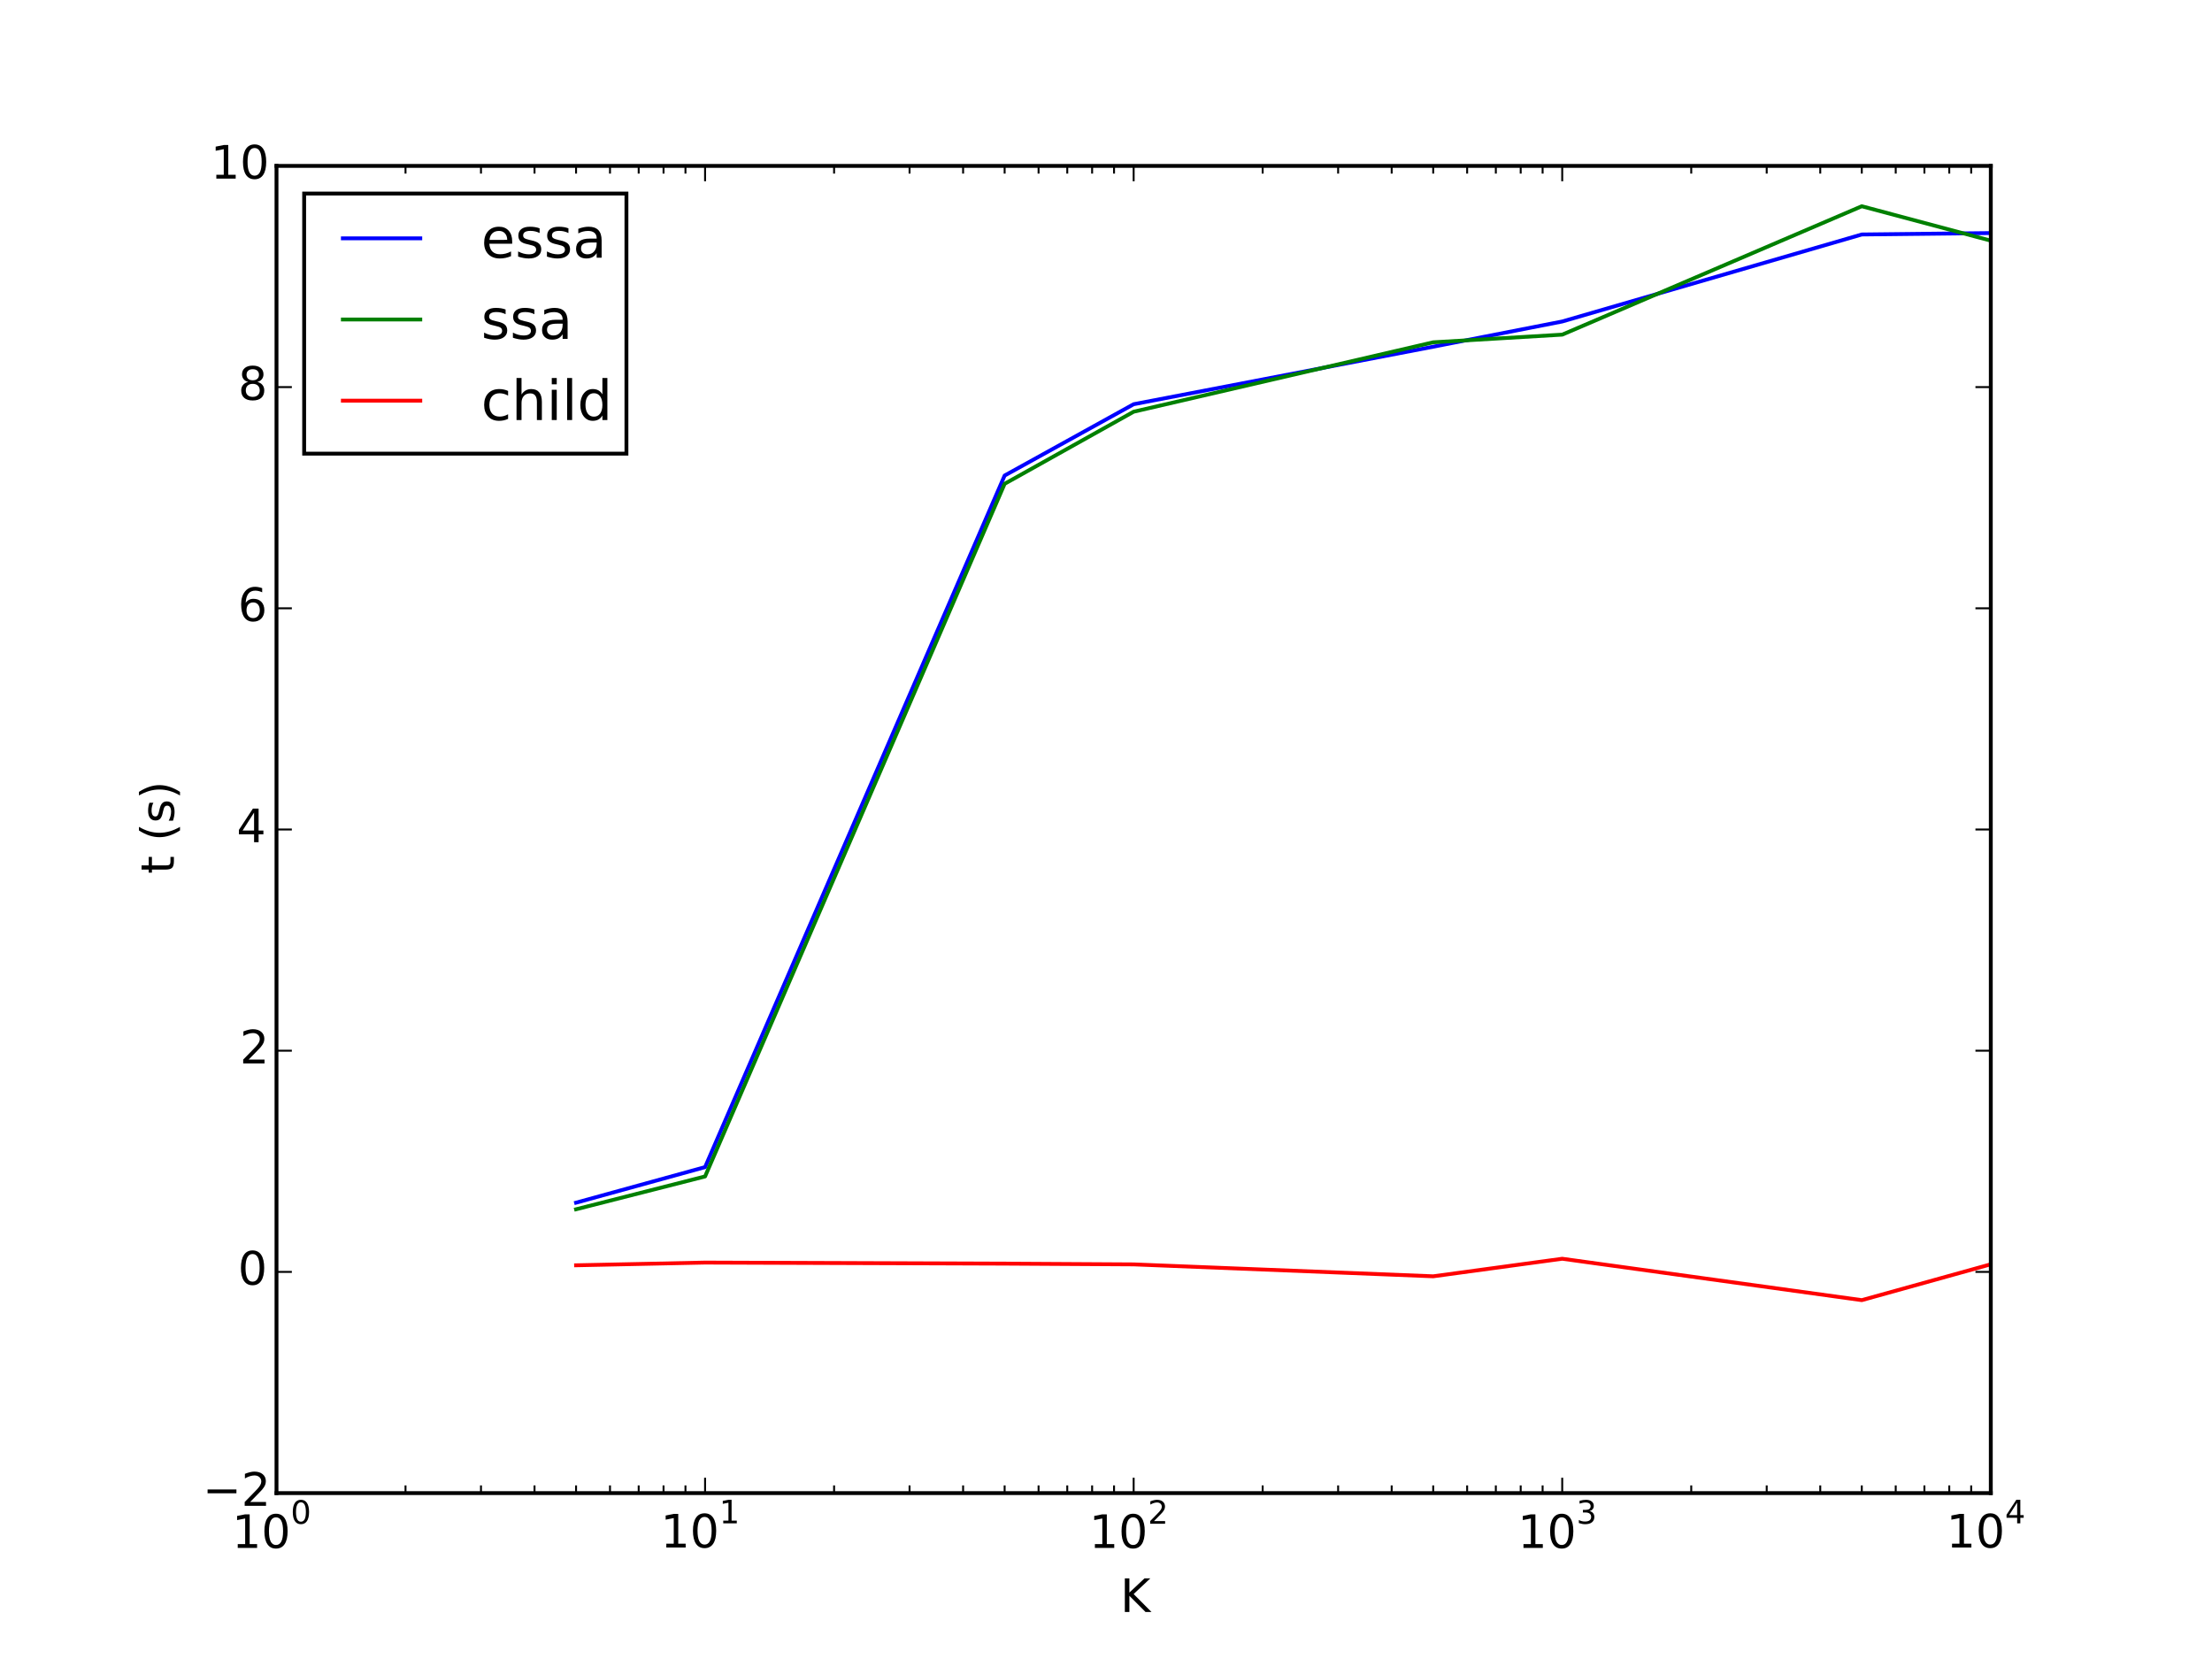
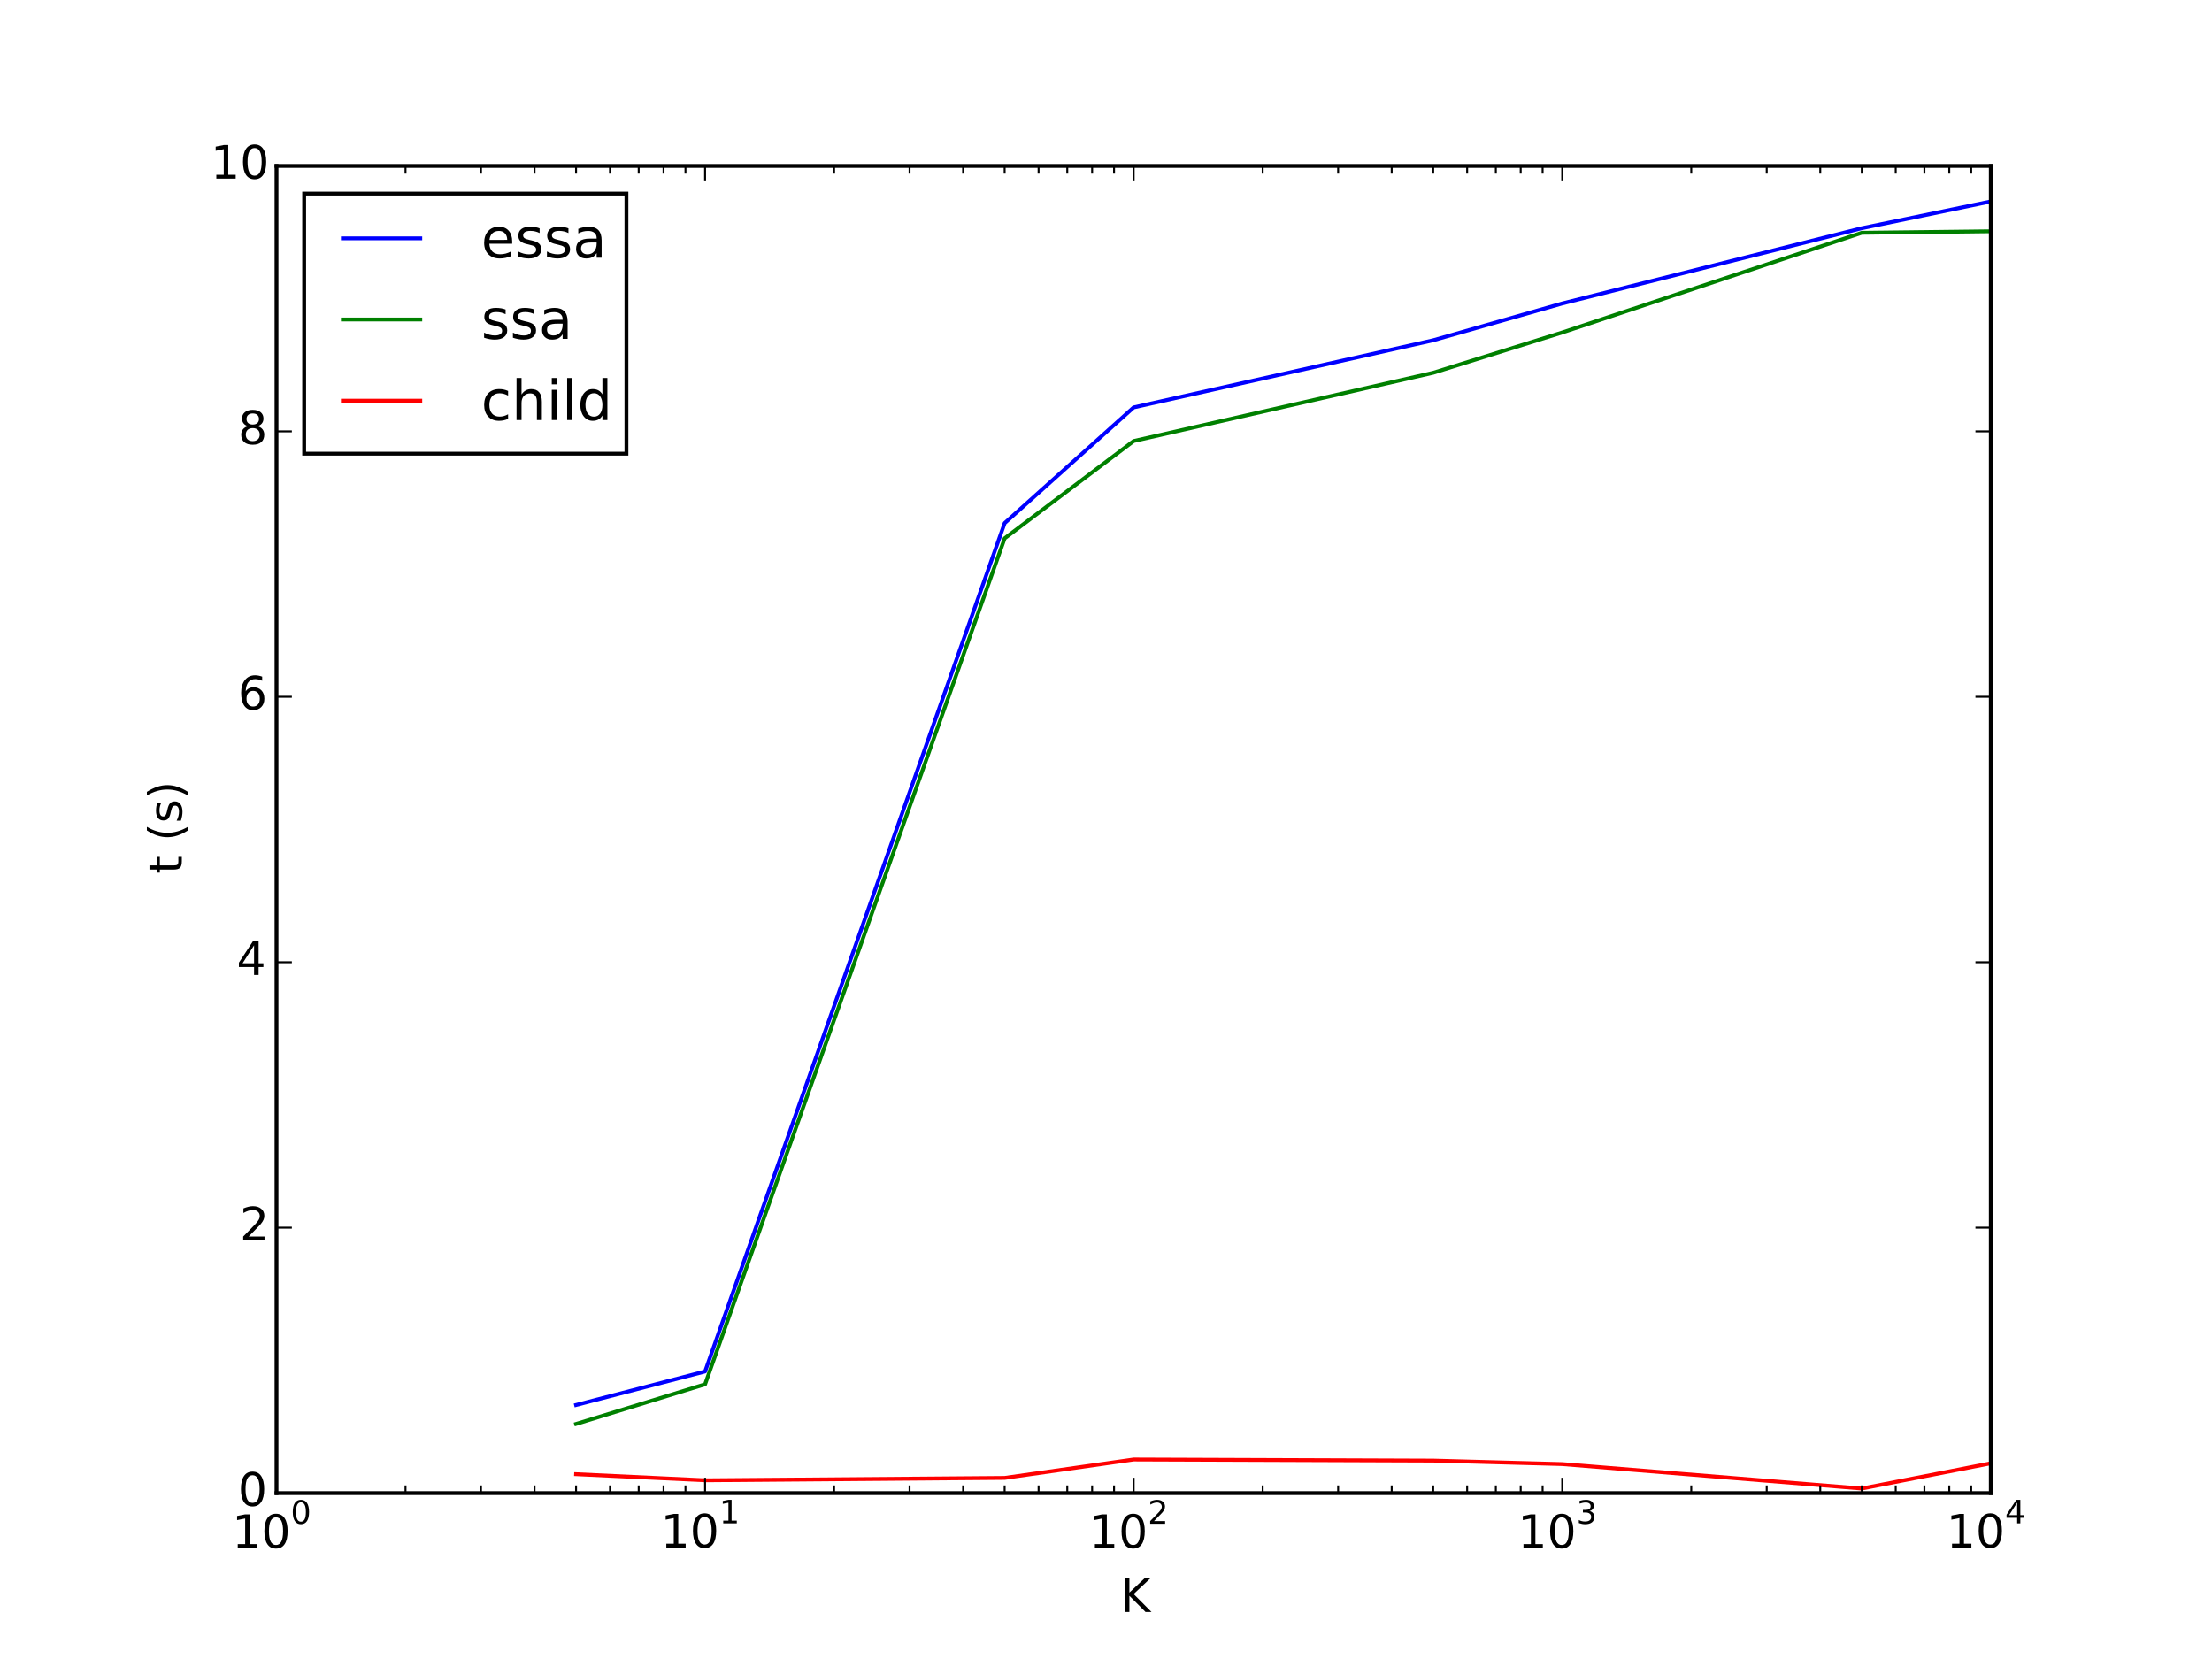
<svg xmlns="http://www.w3.org/2000/svg" xmlns:xlink="http://www.w3.org/1999/xlink" height="432pt" version="1.1" viewBox="0 0 576 432" width="576pt">
  <defs>
    <style type="text/css">
*{stroke-linecap:butt;stroke-linejoin:round;}
  </style>
  </defs>
  <g id="figure_1">
    <g id="patch_1">
      <path d=" M0 432 L576 432 L576 0 L0 0 z " style="fill:#ffffff;" />
    </g>
    <g id="axes_1">
      <g id="patch_2">
        <path d=" M72 388.8 L518.4 388.8 L518.4 43.2 L72 43.2 z " style="fill:#ffffff;" />
      </g>
      <g id="line2d_1">
-         <path clip-path="url(#p7ff5b81e1d)" d=" M150.005 313.174 L183.6 303.915 L261.605 123.83 L295.2 105.256 L373.205 90.282 L406.8 83.716 L484.805 61.059 L518.4 60.687" style="fill:none;stroke:#0000ff;stroke-linecap:square;" />
+         <path clip-path="url(#p7ff5b81e1d)" d=" M150.005 365.858 L183.6 357.129 L261.605 136.221 L295.2 106.087 L373.205 88.605 L406.8 79.021 L484.805 59.424 L518.4 52.457" style="fill:none;stroke:#0000ff;stroke-linecap:square;" />
      </g>
      <g id="line2d_2">
-         <path clip-path="url(#p7ff5b81e1d)" d=" M150.005 314.895 L183.6 306.343 L261.605 125.982 L295.2 107.21 L373.205 89.135 L406.8 87.14 L484.805 53.705 L518.4 62.667" style="fill:none;stroke:#008000;stroke-linecap:square;" />
+         <path clip-path="url(#p7ff5b81e1d)" d=" M150.005 370.789 L183.6 360.468 L261.605 140.182 L295.2 114.839 L373.205 97.067 L406.8 86.577 L484.805 60.617 L518.4 60.222" style="fill:none;stroke:#008000;stroke-linecap:square;" />
      </g>
      <g id="line2d_3">
-         <path clip-path="url(#p7ff5b81e1d)" d=" M150.005 329.479 L183.6 328.772 L261.605 329.049 L295.2 329.245 L373.205 332.347 L406.8 327.775 L484.805 338.555 L518.4 329.219" style="fill:none;stroke:#ff0000;stroke-linecap:square;" />
+         <path clip-path="url(#p7ff5b81e1d)" d=" M150.005 383.869 L183.6 385.461 L261.605 384.839 L295.2 380.048 L373.205 380.337 L406.8 381.244 L484.805 387.607 L518.4 381.035" style="fill:none;stroke:#ff0000;stroke-linecap:square;" />
      </g>
      <g id="patch_3">
        <path d=" M72 43.2 L518.4 43.2" style="fill:none;stroke:#000000;stroke-linecap:square;stroke-linejoin:miter;" />
      </g>
      <g id="patch_4">
        <path d=" M518.4 388.8 L518.4 43.2" style="fill:none;stroke:#000000;stroke-linecap:square;stroke-linejoin:miter;" />
      </g>
      <g id="patch_5">
        <path d=" M72 388.8 L518.4 388.8" style="fill:none;stroke:#000000;stroke-linecap:square;stroke-linejoin:miter;" />
      </g>
      <g id="patch_6">
        <path d=" M72 388.8 L72 43.2" style="fill:none;stroke:#000000;stroke-linecap:square;stroke-linejoin:miter;" />
      </g>
      <g id="matplotlib.axis_1">
        <g id="xtick_1">
          <g id="line2d_4">
            <defs>
              <path d=" M0 0 L0 -4" id="m93b0483c22" style="stroke:#000000;stroke-width:0.5;" />
            </defs>
            <g>
              <use style="stroke:#000000;stroke-width:0.5;" x="72.0" xlink:href="#m93b0483c22" y="388.8" />
            </g>
          </g>
          <g id="line2d_5">
            <defs>
              <path d=" M0 0 L0 4" id="m741efc42ff" style="stroke:#000000;stroke-width:0.5;" />
            </defs>
            <g>
              <use style="stroke:#000000;stroke-width:0.5;" x="72.0" xlink:href="#m741efc42ff" y="43.2" />
            </g>
          </g>
          <g id="text_1">
            <defs>
              <path d=" M31.781 66.406 Q24.172 66.406 20.328 58.906 Q16.5 51.422 16.5 36.375 Q16.5 21.391 20.328 13.891 Q24.172 6.391 31.781 6.391 Q39.453 6.391 43.281 13.891 Q47.125 21.391 47.125 36.375 Q47.125 51.422 43.281 58.906 Q39.453 66.406 31.781 66.406 M31.781 74.219 Q44.047 74.219 50.516 64.516 Q56.984 54.828 56.984 36.375 Q56.984 17.969 50.516 8.266 Q44.047 -1.422 31.781 -1.422 Q19.531 -1.422 13.062 8.266 Q6.594 17.969 6.594 36.375 Q6.594 54.828 13.062 64.516 Q19.531 74.219 31.781 74.219" id="BitstreamVeraSans-Roman-30" />
              <path d=" M12.406 8.297 L28.516 8.297 L28.516 63.922 L10.984 60.406 L10.984 69.391 L28.422 72.906 L38.281 72.906 L38.281 8.297 L54.391 8.297 L54.391 0 L12.406 0 z " id="BitstreamVeraSans-Roman-31" />
            </defs>
            <g transform="translate(60.42 403.1444)scale(0.12 -0.12)">
              <use transform="translate(0.0 0.546875)" xlink:href="#BitstreamVeraSans-Roman-31" />
              <use transform="translate(63.62305 0.546875)" xlink:href="#BitstreamVeraSans-Roman-30" />
              <use transform="translate(127.2461 53.04688)scale(0.7)" xlink:href="#BitstreamVeraSans-Roman-30" />
            </g>
          </g>
        </g>
        <g id="xtick_2">
          <g id="line2d_6">
            <g>
              <use style="stroke:#000000;stroke-width:0.5;" x="183.6" xlink:href="#m93b0483c22" y="388.8" />
            </g>
          </g>
          <g id="line2d_7">
            <g>
              <use style="stroke:#000000;stroke-width:0.5;" x="183.6" xlink:href="#m741efc42ff" y="43.2" />
            </g>
          </g>
          <g id="text_2">
            <g transform="translate(172.02 403.0244)scale(0.12 -0.12)">
              <use transform="translate(0.0 0.465625)" xlink:href="#BitstreamVeraSans-Roman-31" />
              <use transform="translate(63.62305 0.465625)" xlink:href="#BitstreamVeraSans-Roman-30" />
              <use transform="translate(127.2461 52.96563)scale(0.7)" xlink:href="#BitstreamVeraSans-Roman-31" />
            </g>
          </g>
        </g>
        <g id="xtick_3">
          <g id="line2d_8">
            <g>
              <use style="stroke:#000000;stroke-width:0.5;" x="295.2" xlink:href="#m93b0483c22" y="388.8" />
            </g>
          </g>
          <g id="line2d_9">
            <g>
              <use style="stroke:#000000;stroke-width:0.5;" x="295.2" xlink:href="#m741efc42ff" y="43.2" />
            </g>
          </g>
          <g id="text_3">
            <defs>
              <path d=" M19.188 8.297 L53.609 8.297 L53.609 0 L7.328 0 L7.328 8.297 Q12.938 14.109 22.625 23.891 Q32.328 33.688 34.812 36.531 Q39.547 41.844 41.422 45.531 Q43.312 49.219 43.312 52.781 Q43.312 58.594 39.234 62.25 Q35.156 65.922 28.609 65.922 Q23.969 65.922 18.812 64.312 Q13.672 62.703 7.812 59.422 L7.812 69.391 Q13.766 71.781 18.938 73 Q24.125 74.219 28.422 74.219 Q39.75 74.219 46.484 68.547 Q53.219 62.891 53.219 53.422 Q53.219 48.922 51.531 44.891 Q49.859 40.875 45.406 35.406 Q44.188 33.984 37.641 27.219 Q31.109 20.453 19.188 8.297" id="BitstreamVeraSans-Roman-32" />
            </defs>
            <g transform="translate(283.62 403.1444)scale(0.12 -0.12)">
              <use transform="translate(0.0 0.546875)" xlink:href="#BitstreamVeraSans-Roman-31" />
              <use transform="translate(63.62305 0.546875)" xlink:href="#BitstreamVeraSans-Roman-30" />
              <use transform="translate(127.2461 53.04688)scale(0.7)" xlink:href="#BitstreamVeraSans-Roman-32" />
            </g>
          </g>
        </g>
        <g id="xtick_4">
          <g id="line2d_10">
            <g>
              <use style="stroke:#000000;stroke-width:0.5;" x="406.8" xlink:href="#m93b0483c22" y="388.8" />
            </g>
          </g>
          <g id="line2d_11">
            <g>
              <use style="stroke:#000000;stroke-width:0.5;" x="406.8" xlink:href="#m741efc42ff" y="43.2" />
            </g>
          </g>
          <g id="text_4">
            <defs>
              <path d=" M40.578 39.312 Q47.656 37.797 51.625 33 Q55.609 28.219 55.609 21.188 Q55.609 10.406 48.188 4.484 Q40.766 -1.422 27.094 -1.422 Q22.516 -1.422 17.656 -0.516 Q12.797 0.391 7.625 2.203 L7.625 11.719 Q11.719 9.328 16.594 8.109 Q21.484 6.891 26.812 6.891 Q36.078 6.891 40.938 10.547 Q45.797 14.203 45.797 21.188 Q45.797 27.641 41.281 31.266 Q36.766 34.906 28.719 34.906 L20.219 34.906 L20.219 43.016 L29.109 43.016 Q36.375 43.016 40.234 45.922 Q44.094 48.828 44.094 54.297 Q44.094 59.906 40.109 62.906 Q36.141 65.922 28.719 65.922 Q24.656 65.922 20.016 65.031 Q15.375 64.156 9.812 62.312 L9.812 71.094 Q15.438 72.656 20.344 73.438 Q25.25 74.219 29.594 74.219 Q40.828 74.219 47.359 69.109 Q53.906 64.016 53.906 55.328 Q53.906 49.266 50.438 45.094 Q46.969 40.922 40.578 39.312" id="BitstreamVeraSans-Roman-33" />
            </defs>
            <g transform="translate(395.22 403.1444)scale(0.12 -0.12)">
              <use transform="translate(0.0 0.546875)" xlink:href="#BitstreamVeraSans-Roman-31" />
              <use transform="translate(63.62305 0.546875)" xlink:href="#BitstreamVeraSans-Roman-30" />
              <use transform="translate(127.2461 53.04688)scale(0.7)" xlink:href="#BitstreamVeraSans-Roman-33" />
            </g>
          </g>
        </g>
        <g id="xtick_5">
          <g id="line2d_12">
            <g>
              <use style="stroke:#000000;stroke-width:0.5;" x="518.4" xlink:href="#m93b0483c22" y="388.8" />
            </g>
          </g>
          <g id="line2d_13">
            <g>
              <use style="stroke:#000000;stroke-width:0.5;" x="518.4" xlink:href="#m741efc42ff" y="43.2" />
            </g>
          </g>
          <g id="text_5">
            <defs>
              <path d=" M37.797 64.312 L12.891 25.391 L37.797 25.391 z  M35.203 72.906 L47.609 72.906 L47.609 25.391 L58.016 25.391 L58.016 17.188 L47.609 17.188 L47.609 0 L37.797 0 L37.797 17.188 L4.891 17.188 L4.891 26.703 z " id="BitstreamVeraSans-Roman-34" />
            </defs>
            <g transform="translate(506.82 403.0244)scale(0.12 -0.12)">
              <use transform="translate(0.0 0.465625)" xlink:href="#BitstreamVeraSans-Roman-31" />
              <use transform="translate(63.62305 0.465625)" xlink:href="#BitstreamVeraSans-Roman-30" />
              <use transform="translate(127.2461 52.96563)scale(0.7)" xlink:href="#BitstreamVeraSans-Roman-34" />
            </g>
          </g>
        </g>
        <g id="xtick_6">
          <g id="line2d_14">
            <defs>
              <path d=" M0 0 L0 -2" id="m177f7580d0" style="stroke:#000000;stroke-width:0.5;" />
            </defs>
            <g>
              <use style="stroke:#000000;stroke-width:0.5;" x="105.595" xlink:href="#m177f7580d0" y="388.8" />
            </g>
          </g>
          <g id="line2d_15">
            <defs>
              <path d=" M0 0 L0 2" id="m5284c7e2a0" style="stroke:#000000;stroke-width:0.5;" />
            </defs>
            <g>
              <use style="stroke:#000000;stroke-width:0.5;" x="105.595" xlink:href="#m5284c7e2a0" y="43.2" />
            </g>
          </g>
        </g>
        <g id="xtick_7">
          <g id="line2d_16">
            <g>
              <use style="stroke:#000000;stroke-width:0.5;" x="125.247" xlink:href="#m177f7580d0" y="388.8" />
            </g>
          </g>
          <g id="line2d_17">
            <g>
              <use style="stroke:#000000;stroke-width:0.5;" x="125.247" xlink:href="#m5284c7e2a0" y="43.2" />
            </g>
          </g>
        </g>
        <g id="xtick_8">
          <g id="line2d_18">
            <g>
              <use style="stroke:#000000;stroke-width:0.5;" x="139.19" xlink:href="#m177f7580d0" y="388.8" />
            </g>
          </g>
          <g id="line2d_19">
            <g>
              <use style="stroke:#000000;stroke-width:0.5;" x="139.19" xlink:href="#m5284c7e2a0" y="43.2" />
            </g>
          </g>
        </g>
        <g id="xtick_9">
          <g id="line2d_20">
            <g>
              <use style="stroke:#000000;stroke-width:0.5;" x="150.005" xlink:href="#m177f7580d0" y="388.8" />
            </g>
          </g>
          <g id="line2d_21">
            <g>
              <use style="stroke:#000000;stroke-width:0.5;" x="150.005" xlink:href="#m5284c7e2a0" y="43.2" />
            </g>
          </g>
        </g>
        <g id="xtick_10">
          <g id="line2d_22">
            <g>
              <use style="stroke:#000000;stroke-width:0.5;" x="158.842" xlink:href="#m177f7580d0" y="388.8" />
            </g>
          </g>
          <g id="line2d_23">
            <g>
              <use style="stroke:#000000;stroke-width:0.5;" x="158.842" xlink:href="#m5284c7e2a0" y="43.2" />
            </g>
          </g>
        </g>
        <g id="xtick_11">
          <g id="line2d_24">
            <g>
              <use style="stroke:#000000;stroke-width:0.5;" x="166.313" xlink:href="#m177f7580d0" y="388.8" />
            </g>
          </g>
          <g id="line2d_25">
            <g>
              <use style="stroke:#000000;stroke-width:0.5;" x="166.313" xlink:href="#m5284c7e2a0" y="43.2" />
            </g>
          </g>
        </g>
        <g id="xtick_12">
          <g id="line2d_26">
            <g>
              <use style="stroke:#000000;stroke-width:0.5;" x="172.785" xlink:href="#m177f7580d0" y="388.8" />
            </g>
          </g>
          <g id="line2d_27">
            <g>
              <use style="stroke:#000000;stroke-width:0.5;" x="172.785" xlink:href="#m5284c7e2a0" y="43.2" />
            </g>
          </g>
        </g>
        <g id="xtick_13">
          <g id="line2d_28">
            <g>
              <use style="stroke:#000000;stroke-width:0.5;" x="178.493" xlink:href="#m177f7580d0" y="388.8" />
            </g>
          </g>
          <g id="line2d_29">
            <g>
              <use style="stroke:#000000;stroke-width:0.5;" x="178.493" xlink:href="#m5284c7e2a0" y="43.2" />
            </g>
          </g>
        </g>
        <g id="xtick_14">
          <g id="line2d_30">
            <g>
              <use style="stroke:#000000;stroke-width:0.5;" x="217.195" xlink:href="#m177f7580d0" y="388.8" />
            </g>
          </g>
          <g id="line2d_31">
            <g>
              <use style="stroke:#000000;stroke-width:0.5;" x="217.195" xlink:href="#m5284c7e2a0" y="43.2" />
            </g>
          </g>
        </g>
        <g id="xtick_15">
          <g id="line2d_32">
            <g>
              <use style="stroke:#000000;stroke-width:0.5;" x="236.847" xlink:href="#m177f7580d0" y="388.8" />
            </g>
          </g>
          <g id="line2d_33">
            <g>
              <use style="stroke:#000000;stroke-width:0.5;" x="236.847" xlink:href="#m5284c7e2a0" y="43.2" />
            </g>
          </g>
        </g>
        <g id="xtick_16">
          <g id="line2d_34">
            <g>
              <use style="stroke:#000000;stroke-width:0.5;" x="250.79" xlink:href="#m177f7580d0" y="388.8" />
            </g>
          </g>
          <g id="line2d_35">
            <g>
              <use style="stroke:#000000;stroke-width:0.5;" x="250.79" xlink:href="#m5284c7e2a0" y="43.2" />
            </g>
          </g>
        </g>
        <g id="xtick_17">
          <g id="line2d_36">
            <g>
              <use style="stroke:#000000;stroke-width:0.5;" x="261.605" xlink:href="#m177f7580d0" y="388.8" />
            </g>
          </g>
          <g id="line2d_37">
            <g>
              <use style="stroke:#000000;stroke-width:0.5;" x="261.605" xlink:href="#m5284c7e2a0" y="43.2" />
            </g>
          </g>
        </g>
        <g id="xtick_18">
          <g id="line2d_38">
            <g>
              <use style="stroke:#000000;stroke-width:0.5;" x="270.442" xlink:href="#m177f7580d0" y="388.8" />
            </g>
          </g>
          <g id="line2d_39">
            <g>
              <use style="stroke:#000000;stroke-width:0.5;" x="270.442" xlink:href="#m5284c7e2a0" y="43.2" />
            </g>
          </g>
        </g>
        <g id="xtick_19">
          <g id="line2d_40">
            <g>
              <use style="stroke:#000000;stroke-width:0.5;" x="277.913" xlink:href="#m177f7580d0" y="388.8" />
            </g>
          </g>
          <g id="line2d_41">
            <g>
              <use style="stroke:#000000;stroke-width:0.5;" x="277.913" xlink:href="#m5284c7e2a0" y="43.2" />
            </g>
          </g>
        </g>
        <g id="xtick_20">
          <g id="line2d_42">
            <g>
              <use style="stroke:#000000;stroke-width:0.5;" x="284.385" xlink:href="#m177f7580d0" y="388.8" />
            </g>
          </g>
          <g id="line2d_43">
            <g>
              <use style="stroke:#000000;stroke-width:0.5;" x="284.385" xlink:href="#m5284c7e2a0" y="43.2" />
            </g>
          </g>
        </g>
        <g id="xtick_21">
          <g id="line2d_44">
            <g>
              <use style="stroke:#000000;stroke-width:0.5;" x="290.093" xlink:href="#m177f7580d0" y="388.8" />
            </g>
          </g>
          <g id="line2d_45">
            <g>
              <use style="stroke:#000000;stroke-width:0.5;" x="290.093" xlink:href="#m5284c7e2a0" y="43.2" />
            </g>
          </g>
        </g>
        <g id="xtick_22">
          <g id="line2d_46">
            <g>
              <use style="stroke:#000000;stroke-width:0.5;" x="328.795" xlink:href="#m177f7580d0" y="388.8" />
            </g>
          </g>
          <g id="line2d_47">
            <g>
              <use style="stroke:#000000;stroke-width:0.5;" x="328.795" xlink:href="#m5284c7e2a0" y="43.2" />
            </g>
          </g>
        </g>
        <g id="xtick_23">
          <g id="line2d_48">
            <g>
              <use style="stroke:#000000;stroke-width:0.5;" x="348.447" xlink:href="#m177f7580d0" y="388.8" />
            </g>
          </g>
          <g id="line2d_49">
            <g>
              <use style="stroke:#000000;stroke-width:0.5;" x="348.447" xlink:href="#m5284c7e2a0" y="43.2" />
            </g>
          </g>
        </g>
        <g id="xtick_24">
          <g id="line2d_50">
            <g>
              <use style="stroke:#000000;stroke-width:0.5;" x="362.39" xlink:href="#m177f7580d0" y="388.8" />
            </g>
          </g>
          <g id="line2d_51">
            <g>
              <use style="stroke:#000000;stroke-width:0.5;" x="362.39" xlink:href="#m5284c7e2a0" y="43.2" />
            </g>
          </g>
        </g>
        <g id="xtick_25">
          <g id="line2d_52">
            <g>
              <use style="stroke:#000000;stroke-width:0.5;" x="373.205" xlink:href="#m177f7580d0" y="388.8" />
            </g>
          </g>
          <g id="line2d_53">
            <g>
              <use style="stroke:#000000;stroke-width:0.5;" x="373.205" xlink:href="#m5284c7e2a0" y="43.2" />
            </g>
          </g>
        </g>
        <g id="xtick_26">
          <g id="line2d_54">
            <g>
              <use style="stroke:#000000;stroke-width:0.5;" x="382.042" xlink:href="#m177f7580d0" y="388.8" />
            </g>
          </g>
          <g id="line2d_55">
            <g>
              <use style="stroke:#000000;stroke-width:0.5;" x="382.042" xlink:href="#m5284c7e2a0" y="43.2" />
            </g>
          </g>
        </g>
        <g id="xtick_27">
          <g id="line2d_56">
            <g>
              <use style="stroke:#000000;stroke-width:0.5;" x="389.513" xlink:href="#m177f7580d0" y="388.8" />
            </g>
          </g>
          <g id="line2d_57">
            <g>
              <use style="stroke:#000000;stroke-width:0.5;" x="389.513" xlink:href="#m5284c7e2a0" y="43.2" />
            </g>
          </g>
        </g>
        <g id="xtick_28">
          <g id="line2d_58">
            <g>
              <use style="stroke:#000000;stroke-width:0.5;" x="395.985" xlink:href="#m177f7580d0" y="388.8" />
            </g>
          </g>
          <g id="line2d_59">
            <g>
              <use style="stroke:#000000;stroke-width:0.5;" x="395.985" xlink:href="#m5284c7e2a0" y="43.2" />
            </g>
          </g>
        </g>
        <g id="xtick_29">
          <g id="line2d_60">
            <g>
              <use style="stroke:#000000;stroke-width:0.5;" x="401.693" xlink:href="#m177f7580d0" y="388.8" />
            </g>
          </g>
          <g id="line2d_61">
            <g>
              <use style="stroke:#000000;stroke-width:0.5;" x="401.693" xlink:href="#m5284c7e2a0" y="43.2" />
            </g>
          </g>
        </g>
        <g id="xtick_30">
          <g id="line2d_62">
            <g>
              <use style="stroke:#000000;stroke-width:0.5;" x="440.395" xlink:href="#m177f7580d0" y="388.8" />
            </g>
          </g>
          <g id="line2d_63">
            <g>
              <use style="stroke:#000000;stroke-width:0.5;" x="440.395" xlink:href="#m5284c7e2a0" y="43.2" />
            </g>
          </g>
        </g>
        <g id="xtick_31">
          <g id="line2d_64">
            <g>
              <use style="stroke:#000000;stroke-width:0.5;" x="460.047" xlink:href="#m177f7580d0" y="388.8" />
            </g>
          </g>
          <g id="line2d_65">
            <g>
              <use style="stroke:#000000;stroke-width:0.5;" x="460.047" xlink:href="#m5284c7e2a0" y="43.2" />
            </g>
          </g>
        </g>
        <g id="xtick_32">
          <g id="line2d_66">
            <g>
              <use style="stroke:#000000;stroke-width:0.5;" x="473.99" xlink:href="#m177f7580d0" y="388.8" />
            </g>
          </g>
          <g id="line2d_67">
            <g>
              <use style="stroke:#000000;stroke-width:0.5;" x="473.99" xlink:href="#m5284c7e2a0" y="43.2" />
            </g>
          </g>
        </g>
        <g id="xtick_33">
          <g id="line2d_68">
            <g>
              <use style="stroke:#000000;stroke-width:0.5;" x="484.805" xlink:href="#m177f7580d0" y="388.8" />
            </g>
          </g>
          <g id="line2d_69">
            <g>
              <use style="stroke:#000000;stroke-width:0.5;" x="484.805" xlink:href="#m5284c7e2a0" y="43.2" />
            </g>
          </g>
        </g>
        <g id="xtick_34">
          <g id="line2d_70">
            <g>
              <use style="stroke:#000000;stroke-width:0.5;" x="493.642" xlink:href="#m177f7580d0" y="388.8" />
            </g>
          </g>
          <g id="line2d_71">
            <g>
              <use style="stroke:#000000;stroke-width:0.5;" x="493.642" xlink:href="#m5284c7e2a0" y="43.2" />
            </g>
          </g>
        </g>
        <g id="xtick_35">
          <g id="line2d_72">
            <g>
              <use style="stroke:#000000;stroke-width:0.5;" x="501.113" xlink:href="#m177f7580d0" y="388.8" />
            </g>
          </g>
          <g id="line2d_73">
            <g>
              <use style="stroke:#000000;stroke-width:0.5;" x="501.113" xlink:href="#m5284c7e2a0" y="43.2" />
            </g>
          </g>
        </g>
        <g id="xtick_36">
          <g id="line2d_74">
            <g>
              <use style="stroke:#000000;stroke-width:0.5;" x="507.585" xlink:href="#m177f7580d0" y="388.8" />
            </g>
          </g>
          <g id="line2d_75">
            <g>
              <use style="stroke:#000000;stroke-width:0.5;" x="507.585" xlink:href="#m5284c7e2a0" y="43.2" />
            </g>
          </g>
        </g>
        <g id="xtick_37">
          <g id="line2d_76">
            <g>
              <use style="stroke:#000000;stroke-width:0.5;" x="513.293" xlink:href="#m177f7580d0" y="388.8" />
            </g>
          </g>
          <g id="line2d_77">
            <g>
              <use style="stroke:#000000;stroke-width:0.5;" x="513.293" xlink:href="#m5284c7e2a0" y="43.2" />
            </g>
          </g>
        </g>
        <g id="text_6">
          <defs>
            <path d=" M9.812 72.906 L19.672 72.906 L19.672 42.094 L52.391 72.906 L65.094 72.906 L28.906 38.922 L67.672 0 L54.688 0 L19.672 35.109 L19.672 0 L9.812 0 z " id="BitstreamVeraSans-Roman-4b" />
          </defs>
          <g transform="translate(291.7284 419.7581)scale(0.12 -0.12)">
            <use xlink:href="#BitstreamVeraSans-Roman-4b" />
          </g>
        </g>
      </g>
      <g id="matplotlib.axis_2">
        <g id="ytick_1">
          <g id="line2d_78">
            <defs>
              <path d=" M0 0 L4 0" id="m728421d6d4" style="stroke:#000000;stroke-width:0.5;" />
            </defs>
            <g>
              <use style="stroke:#000000;stroke-width:0.5;" x="72.0" xlink:href="#m728421d6d4" y="388.8" />
            </g>
          </g>
          <g id="line2d_79">
            <defs>
              <path d=" M0 0 L-4 0" id="mcb0005524f" style="stroke:#000000;stroke-width:0.5;" />
            </defs>
            <g>
              <use style="stroke:#000000;stroke-width:0.5;" x="518.4" xlink:href="#mcb0005524f" y="388.8" />
            </g>
          </g>
          <g id="text_7">
-             <defs>
-               <path d=" M10.594 35.5 L73.188 35.5 L73.188 27.203 L10.594 27.203 z " id="BitstreamVeraSans-Roman-2212" />
-             </defs>
-             <g transform="translate(52.7825 392.1112)scale(0.12 -0.12)">
-               <use xlink:href="#BitstreamVeraSans-Roman-2212" />
-               <use x="83.789" xlink:href="#BitstreamVeraSans-Roman-32" />
+             <g transform="translate(61.95312 392.1112)scale(0.12 -0.12)">
+               <use xlink:href="#BitstreamVeraSans-Roman-30" />
            </g>
          </g>
        </g>
        <g id="ytick_2">
          <g id="line2d_80">
            <g>
-               <use style="stroke:#000000;stroke-width:0.5;" x="72.0" xlink:href="#m728421d6d4" y="331.2" />
+               <use style="stroke:#000000;stroke-width:0.5;" x="72.0" xlink:href="#m728421d6d4" y="319.68" />
            </g>
          </g>
          <g id="line2d_81">
            <g>
-               <use style="stroke:#000000;stroke-width:0.5;" x="518.4" xlink:href="#mcb0005524f" y="331.2" />
+               <use style="stroke:#000000;stroke-width:0.5;" x="518.4" xlink:href="#mcb0005524f" y="319.68" />
            </g>
          </g>
          <g id="text_8">
-             <g transform="translate(61.95312 334.5113)scale(0.12 -0.12)">
-               <use xlink:href="#BitstreamVeraSans-Roman-30" />
+             <g transform="translate(62.44625 322.9912)scale(0.12 -0.12)">
+               <use xlink:href="#BitstreamVeraSans-Roman-32" />
            </g>
          </g>
        </g>
        <g id="ytick_3">
          <g id="line2d_82">
            <g>
-               <use style="stroke:#000000;stroke-width:0.5;" x="72.0" xlink:href="#m728421d6d4" y="273.6" />
+               <use style="stroke:#000000;stroke-width:0.5;" x="72.0" xlink:href="#m728421d6d4" y="250.56" />
            </g>
          </g>
          <g id="line2d_83">
            <g>
-               <use style="stroke:#000000;stroke-width:0.5;" x="518.4" xlink:href="#mcb0005524f" y="273.6" />
+               <use style="stroke:#000000;stroke-width:0.5;" x="518.4" xlink:href="#mcb0005524f" y="250.56" />
            </g>
          </g>
          <g id="text_9">
-             <g transform="translate(62.44625 276.9112)scale(0.12 -0.12)">
-               <use xlink:href="#BitstreamVeraSans-Roman-32" />
+             <g transform="translate(61.625 253.8713)scale(0.12 -0.12)">
+               <use xlink:href="#BitstreamVeraSans-Roman-34" />
            </g>
          </g>
        </g>
        <g id="ytick_4">
          <g id="line2d_84">
            <g>
-               <use style="stroke:#000000;stroke-width:0.5;" x="72.0" xlink:href="#m728421d6d4" y="216.0" />
+               <use style="stroke:#000000;stroke-width:0.5;" x="72.0" xlink:href="#m728421d6d4" y="181.44" />
            </g>
          </g>
          <g id="line2d_85">
            <g>
-               <use style="stroke:#000000;stroke-width:0.5;" x="518.4" xlink:href="#mcb0005524f" y="216.0" />
+               <use style="stroke:#000000;stroke-width:0.5;" x="518.4" xlink:href="#mcb0005524f" y="181.44" />
            </g>
          </g>
          <g id="text_10">
-             <g transform="translate(61.625 219.3113)scale(0.12 -0.12)">
-               <use xlink:href="#BitstreamVeraSans-Roman-34" />
+             <defs>
+               <path d=" M33.016 40.375 Q26.375 40.375 22.484 35.828 Q18.609 31.297 18.609 23.391 Q18.609 15.531 22.484 10.953 Q26.375 6.391 33.016 6.391 Q39.656 6.391 43.531 10.953 Q47.406 15.531 47.406 23.391 Q47.406 31.297 43.531 35.828 Q39.656 40.375 33.016 40.375 M52.594 71.297 L52.594 62.312 Q48.875 64.062 45.094 64.984 Q41.312 65.922 37.594 65.922 Q27.828 65.922 22.672 59.328 Q17.531 52.734 16.797 39.406 Q19.672 43.656 24.016 45.922 Q28.375 48.188 33.594 48.188 Q44.578 48.188 50.953 41.516 Q57.328 34.859 57.328 23.391 Q57.328 12.156 50.688 5.359 Q44.047 -1.422 33.016 -1.422 Q20.359 -1.422 13.672 8.266 Q6.984 17.969 6.984 36.375 Q6.984 53.656 15.188 63.938 Q23.391 74.219 37.203 74.219 Q40.922 74.219 44.703 73.484 Q48.484 72.75 52.594 71.297" id="BitstreamVeraSans-Roman-36" />
+             </defs>
+             <g transform="translate(61.95875 184.7512)scale(0.12 -0.12)">
+               <use xlink:href="#BitstreamVeraSans-Roman-36" />
            </g>
          </g>
        </g>
        <g id="ytick_5">
          <g id="line2d_86">
            <g>
-               <use style="stroke:#000000;stroke-width:0.5;" x="72.0" xlink:href="#m728421d6d4" y="158.4" />
+               <use style="stroke:#000000;stroke-width:0.5;" x="72.0" xlink:href="#m728421d6d4" y="112.32" />
            </g>
          </g>
          <g id="line2d_87">
            <g>
-               <use style="stroke:#000000;stroke-width:0.5;" x="518.4" xlink:href="#mcb0005524f" y="158.4" />
+               <use style="stroke:#000000;stroke-width:0.5;" x="518.4" xlink:href="#mcb0005524f" y="112.32" />
            </g>
          </g>
          <g id="text_11">
            <defs>
-               <path d=" M33.016 40.375 Q26.375 40.375 22.484 35.828 Q18.609 31.297 18.609 23.391 Q18.609 15.531 22.484 10.953 Q26.375 6.391 33.016 6.391 Q39.656 6.391 43.531 10.953 Q47.406 15.531 47.406 23.391 Q47.406 31.297 43.531 35.828 Q39.656 40.375 33.016 40.375 M52.594 71.297 L52.594 62.312 Q48.875 64.062 45.094 64.984 Q41.312 65.922 37.594 65.922 Q27.828 65.922 22.672 59.328 Q17.531 52.734 16.797 39.406 Q19.672 43.656 24.016 45.922 Q28.375 48.188 33.594 48.188 Q44.578 48.188 50.953 41.516 Q57.328 34.859 57.328 23.391 Q57.328 12.156 50.688 5.359 Q44.047 -1.422 33.016 -1.422 Q20.359 -1.422 13.672 8.266 Q6.984 17.969 6.984 36.375 Q6.984 53.656 15.188 63.938 Q23.391 74.219 37.203 74.219 Q40.922 74.219 44.703 73.484 Q48.484 72.75 52.594 71.297" id="BitstreamVeraSans-Roman-36" />
-             </defs>
-             <g transform="translate(61.95875 161.7113)scale(0.12 -0.12)">
-               <use xlink:href="#BitstreamVeraSans-Roman-36" />
+               <path d=" M31.781 34.625 Q24.75 34.625 20.719 30.859 Q16.703 27.094 16.703 20.516 Q16.703 13.922 20.719 10.156 Q24.75 6.391 31.781 6.391 Q38.812 6.391 42.859 10.172 Q46.922 13.969 46.922 20.516 Q46.922 27.094 42.891 30.859 Q38.875 34.625 31.781 34.625 M21.922 38.812 Q15.578 40.375 12.031 44.719 Q8.5 49.078 8.5 55.328 Q8.5 64.062 14.719 69.141 Q20.953 74.219 31.781 74.219 Q42.672 74.219 48.875 69.141 Q55.078 64.062 55.078 55.328 Q55.078 49.078 51.531 44.719 Q48 40.375 41.703 38.812 Q48.828 37.156 52.797 32.312 Q56.781 27.484 56.781 20.516 Q56.781 9.906 50.312 4.234 Q43.844 -1.422 31.781 -1.422 Q19.734 -1.422 13.25 4.234 Q6.781 9.906 6.781 20.516 Q6.781 27.484 10.781 32.312 Q14.797 37.156 21.922 38.812 M18.312 54.391 Q18.312 48.734 21.844 45.562 Q25.391 42.391 31.781 42.391 Q38.141 42.391 41.719 45.562 Q45.312 48.734 45.312 54.391 Q45.312 60.062 41.719 63.234 Q38.141 66.406 31.781 66.406 Q25.391 66.406 21.844 63.234 Q18.312 60.062 18.312 54.391" id="BitstreamVeraSans-Roman-38" />
+             </defs>
+             <g transform="translate(62.0 115.6312)scale(0.12 -0.12)">
+               <use xlink:href="#BitstreamVeraSans-Roman-38" />
            </g>
          </g>
        </g>
        <g id="ytick_6">
          <g id="line2d_88">
            <g>
-               <use style="stroke:#000000;stroke-width:0.5;" x="72.0" xlink:href="#m728421d6d4" y="100.8" />
+               <use style="stroke:#000000;stroke-width:0.5;" x="72.0" xlink:href="#m728421d6d4" y="43.2" />
            </g>
          </g>
          <g id="line2d_89">
            <g>
-               <use style="stroke:#000000;stroke-width:0.5;" x="518.4" xlink:href="#mcb0005524f" y="100.8" />
+               <use style="stroke:#000000;stroke-width:0.5;" x="518.4" xlink:href="#mcb0005524f" y="43.2" />
            </g>
          </g>
          <g id="text_12">
-             <defs>
-               <path d=" M31.781 34.625 Q24.75 34.625 20.719 30.859 Q16.703 27.094 16.703 20.516 Q16.703 13.922 20.719 10.156 Q24.75 6.391 31.781 6.391 Q38.812 6.391 42.859 10.172 Q46.922 13.969 46.922 20.516 Q46.922 27.094 42.891 30.859 Q38.875 34.625 31.781 34.625 M21.922 38.812 Q15.578 40.375 12.031 44.719 Q8.5 49.078 8.5 55.328 Q8.5 64.062 14.719 69.141 Q20.953 74.219 31.781 74.219 Q42.672 74.219 48.875 69.141 Q55.078 64.062 55.078 55.328 Q55.078 49.078 51.531 44.719 Q48 40.375 41.703 38.812 Q48.828 37.156 52.797 32.312 Q56.781 27.484 56.781 20.516 Q56.781 9.906 50.312 4.234 Q43.844 -1.422 31.781 -1.422 Q19.734 -1.422 13.25 4.234 Q6.781 9.906 6.781 20.516 Q6.781 27.484 10.781 32.312 Q14.797 37.156 21.922 38.812 M18.312 54.391 Q18.312 48.734 21.844 45.562 Q25.391 42.391 31.781 42.391 Q38.141 42.391 41.719 45.562 Q45.312 48.734 45.312 54.391 Q45.312 60.062 41.719 63.234 Q38.141 66.406 31.781 66.406 Q25.391 66.406 21.844 63.234 Q18.312 60.062 18.312 54.391" id="BitstreamVeraSans-Roman-38" />
-             </defs>
-             <g transform="translate(62.0 104.1112)scale(0.12 -0.12)">
-               <use xlink:href="#BitstreamVeraSans-Roman-38" />
-             </g>
-           </g>
-         </g>
-         <g id="ytick_7">
-           <g id="line2d_90">
-             <g>
-               <use style="stroke:#000000;stroke-width:0.5;" x="72.0" xlink:href="#m728421d6d4" y="43.2" />
-             </g>
-           </g>
-           <g id="line2d_91">
-             <g>
-               <use style="stroke:#000000;stroke-width:0.5;" x="518.4" xlink:href="#mcb0005524f" y="43.2" />
-             </g>
-           </g>
-           <g id="text_13">
            <g transform="translate(54.845 46.51125)scale(0.12 -0.12)">
              <use xlink:href="#BitstreamVeraSans-Roman-31" />
              <use x="63.623" xlink:href="#BitstreamVeraSans-Roman-30" />
            </g>
          </g>
        </g>
-         <g id="text_14">
+         <g id="text_13">
          <defs>
            <path d=" M8.016 75.875 L15.828 75.875 Q23.141 64.359 26.781 53.312 Q30.422 42.281 30.422 31.391 Q30.422 20.453 26.781 9.375 Q23.141 -1.703 15.828 -13.188 L8.016 -13.188 Q14.5 -2 17.703 9.062 Q20.906 20.125 20.906 31.391 Q20.906 42.672 17.703 53.656 Q14.5 64.656 8.016 75.875" id="BitstreamVeraSans-Roman-29" />
            <path id="BitstreamVeraSans-Roman-20" />
            <path d=" M18.312 70.219 L18.312 54.688 L36.812 54.688 L36.812 47.703 L18.312 47.703 L18.312 18.016 Q18.312 11.328 20.141 9.422 Q21.969 7.516 27.594 7.516 L36.812 7.516 L36.812 0 L27.594 0 Q17.188 0 13.234 3.875 Q9.281 7.766 9.281 18.016 L9.281 47.703 L2.688 47.703 L2.688 54.688 L9.281 54.688 L9.281 70.219 z " id="BitstreamVeraSans-Roman-74" />
            <path d=" M44.281 53.078 L44.281 44.578 Q40.484 46.531 36.375 47.5 Q32.281 48.484 27.875 48.484 Q21.188 48.484 17.844 46.438 Q14.5 44.391 14.5 40.281 Q14.5 37.156 16.891 35.375 Q19.281 33.594 26.516 31.984 L29.594 31.297 Q39.156 29.25 43.188 25.516 Q47.219 21.781 47.219 15.094 Q47.219 7.469 41.188 3.016 Q35.156 -1.422 24.609 -1.422 Q20.219 -1.422 15.453 -0.562 Q10.688 0.297 5.422 2 L5.422 11.281 Q10.406 8.688 15.234 7.391 Q20.062 6.109 24.812 6.109 Q31.156 6.109 34.562 8.281 Q37.984 10.453 37.984 14.406 Q37.984 18.062 35.516 20.016 Q33.062 21.969 24.703 23.781 L21.578 24.516 Q13.234 26.266 9.516 29.906 Q5.812 33.547 5.812 39.891 Q5.812 47.609 11.281 51.797 Q16.75 56 26.812 56 Q31.781 56 36.172 55.266 Q40.578 54.547 44.281 53.078" id="BitstreamVeraSans-Roman-73" />
            <path d=" M31 75.875 Q24.469 64.656 21.281 53.656 Q18.109 42.672 18.109 31.391 Q18.109 20.125 21.312 9.062 Q24.516 -2 31 -13.188 L23.188 -13.188 Q15.875 -1.703 12.234 9.375 Q8.594 20.453 8.594 31.391 Q8.594 42.281 12.203 53.312 Q15.828 64.359 23.188 75.875 z " id="BitstreamVeraSans-Roman-28" />
          </defs>
-           <g transform="translate(45.28688 227.5509)rotate(-90.0)scale(0.12 -0.12)">
+           <g transform="translate(47.34938 227.5509)rotate(-90.0)scale(0.12 -0.12)">
            <use xlink:href="#BitstreamVeraSans-Roman-74" />
            <use x="39.209" xlink:href="#BitstreamVeraSans-Roman-20" />
            <use x="70.996" xlink:href="#BitstreamVeraSans-Roman-28" />
            <use x="110.01" xlink:href="#BitstreamVeraSans-Roman-73" />
            <use x="162.109" xlink:href="#BitstreamVeraSans-Roman-29" />
          </g>
        </g>
      </g>
      <g id="legend_1">
        <g id="patch_7">
          <path d=" M79.2 118.129 L163.123 118.129 L163.123 50.4 L79.2 50.4 z " style="fill:#ffffff;stroke:#000000;stroke-linejoin:miter;" />
        </g>
-         <g id="line2d_92">
+         <g id="line2d_90">
          <path d=" M89.28 62.062 L109.44 62.062" style="fill:none;stroke:#0000ff;stroke-linecap:square;" />
        </g>
-         <g id="line2d_93" />
-         <g id="text_15">
+         <g id="line2d_91" />
+         <g id="text_14">
          <defs>
            <path d=" M56.203 29.594 L56.203 25.203 L14.891 25.203 Q15.484 15.922 20.484 11.062 Q25.484 6.203 34.422 6.203 Q39.594 6.203 44.453 7.469 Q49.312 8.734 54.109 11.281 L54.109 2.781 Q49.266 0.734 44.188 -0.344 Q39.109 -1.422 33.891 -1.422 Q20.797 -1.422 13.156 6.188 Q5.516 13.812 5.516 26.812 Q5.516 40.234 12.766 48.109 Q20.016 56 32.328 56 Q43.359 56 49.781 48.891 Q56.203 41.797 56.203 29.594 M47.219 32.234 Q47.125 39.594 43.094 43.984 Q39.062 48.391 32.422 48.391 Q24.906 48.391 20.391 44.141 Q15.875 39.891 15.188 32.172 z " id="BitstreamVeraSans-Roman-65" />
            <path d=" M34.281 27.484 Q23.391 27.484 19.188 25 Q14.984 22.516 14.984 16.5 Q14.984 11.719 18.141 8.906 Q21.297 6.109 26.703 6.109 Q34.188 6.109 38.703 11.406 Q43.219 16.703 43.219 25.484 L43.219 27.484 z  M52.203 31.203 L52.203 0 L43.219 0 L43.219 8.297 Q40.141 3.328 35.547 0.953 Q30.953 -1.422 24.312 -1.422 Q15.922 -1.422 10.953 3.297 Q6 8.016 6 15.922 Q6 25.141 12.172 29.828 Q18.359 34.516 30.609 34.516 L43.219 34.516 L43.219 35.406 Q43.219 41.609 39.141 45 Q35.062 48.391 27.688 48.391 Q23 48.391 18.547 47.266 Q14.109 46.141 10.016 43.891 L10.016 52.203 Q14.938 54.109 19.578 55.047 Q24.219 56 28.609 56 Q40.484 56 46.344 49.844 Q52.203 43.703 52.203 31.203" id="BitstreamVeraSans-Roman-61" />
          </defs>
          <g transform="translate(125.28 67.10175)scale(0.144 -0.144)">
            <use xlink:href="#BitstreamVeraSans-Roman-65" />
            <use x="61.523" xlink:href="#BitstreamVeraSans-Roman-73" />
            <use x="113.623" xlink:href="#BitstreamVeraSans-Roman-73" />
            <use x="165.723" xlink:href="#BitstreamVeraSans-Roman-61" />
          </g>
        </g>
-         <g id="line2d_94">
+         <g id="line2d_92">
          <path d=" M89.28 83.198 L109.44 83.198" style="fill:none;stroke:#008000;stroke-linecap:square;" />
        </g>
-         <g id="line2d_95" />
-         <g id="text_16">
+         <g id="line2d_93" />
+         <g id="text_15">
          <g transform="translate(125.28 88.23825)scale(0.144 -0.144)">
            <use xlink:href="#BitstreamVeraSans-Roman-73" />
            <use x="52.1" xlink:href="#BitstreamVeraSans-Roman-73" />
            <use x="104.199" xlink:href="#BitstreamVeraSans-Roman-61" />
          </g>
        </g>
-         <g id="line2d_96">
+         <g id="line2d_94">
          <path d=" M89.28 104.335 L109.44 104.335" style="fill:none;stroke:#ff0000;stroke-linecap:square;" />
        </g>
-         <g id="line2d_97" />
-         <g id="text_17">
+         <g id="line2d_95" />
+         <g id="text_16">
          <defs>
            <path d=" M9.422 75.984 L18.406 75.984 L18.406 0 L9.422 0 z " id="BitstreamVeraSans-Roman-6c" />
            <path d=" M45.406 46.391 L45.406 75.984 L54.391 75.984 L54.391 0 L45.406 0 L45.406 8.203 Q42.578 3.328 38.25 0.953 Q33.938 -1.422 27.875 -1.422 Q17.969 -1.422 11.734 6.484 Q5.516 14.406 5.516 27.297 Q5.516 40.188 11.734 48.094 Q17.969 56 27.875 56 Q33.938 56 38.25 53.625 Q42.578 51.266 45.406 46.391 M14.797 27.297 Q14.797 17.391 18.875 11.75 Q22.953 6.109 30.078 6.109 Q37.203 6.109 41.297 11.75 Q45.406 17.391 45.406 27.297 Q45.406 37.203 41.297 42.844 Q37.203 48.484 30.078 48.484 Q22.953 48.484 18.875 42.844 Q14.797 37.203 14.797 27.297" id="BitstreamVeraSans-Roman-64" />
            <path d=" M9.422 54.688 L18.406 54.688 L18.406 0 L9.422 0 z  M9.422 75.984 L18.406 75.984 L18.406 64.594 L9.422 64.594 z " id="BitstreamVeraSans-Roman-69" />
            <path d=" M54.891 33.016 L54.891 0 L45.906 0 L45.906 32.719 Q45.906 40.484 42.875 44.328 Q39.844 48.188 33.797 48.188 Q26.516 48.188 22.312 43.547 Q18.109 38.922 18.109 30.906 L18.109 0 L9.078 0 L9.078 75.984 L18.109 75.984 L18.109 46.188 Q21.344 51.125 25.703 53.562 Q30.078 56 35.797 56 Q45.219 56 50.047 50.172 Q54.891 44.344 54.891 33.016" id="BitstreamVeraSans-Roman-68" />
            <path d=" M48.781 52.594 L48.781 44.188 Q44.969 46.297 41.141 47.344 Q37.312 48.391 33.406 48.391 Q24.656 48.391 19.812 42.844 Q14.984 37.312 14.984 27.297 Q14.984 17.281 19.812 11.734 Q24.656 6.203 33.406 6.203 Q37.312 6.203 41.141 7.25 Q44.969 8.297 48.781 10.406 L48.781 2.094 Q45.016 0.344 40.984 -0.531 Q36.969 -1.422 32.422 -1.422 Q20.062 -1.422 12.781 6.344 Q5.516 14.109 5.516 27.297 Q5.516 40.672 12.859 48.328 Q20.219 56 33.016 56 Q37.156 56 41.109 55.141 Q45.062 54.297 48.781 52.594" id="BitstreamVeraSans-Roman-63" />
          </defs>
          <g transform="translate(125.28 109.3748)scale(0.144 -0.144)">
            <use xlink:href="#BitstreamVeraSans-Roman-63" />
            <use x="54.98" xlink:href="#BitstreamVeraSans-Roman-68" />
            <use x="118.359" xlink:href="#BitstreamVeraSans-Roman-69" />
            <use x="146.143" xlink:href="#BitstreamVeraSans-Roman-6c" />
            <use x="173.926" xlink:href="#BitstreamVeraSans-Roman-64" />
          </g>
        </g>
      </g>
    </g>
  </g>
  <defs>
    <clipPath id="p7ff5b81e1d">
      <rect height="345.6" width="446.4" x="72.0" y="43.2" />
    </clipPath>
  </defs>
</svg>
